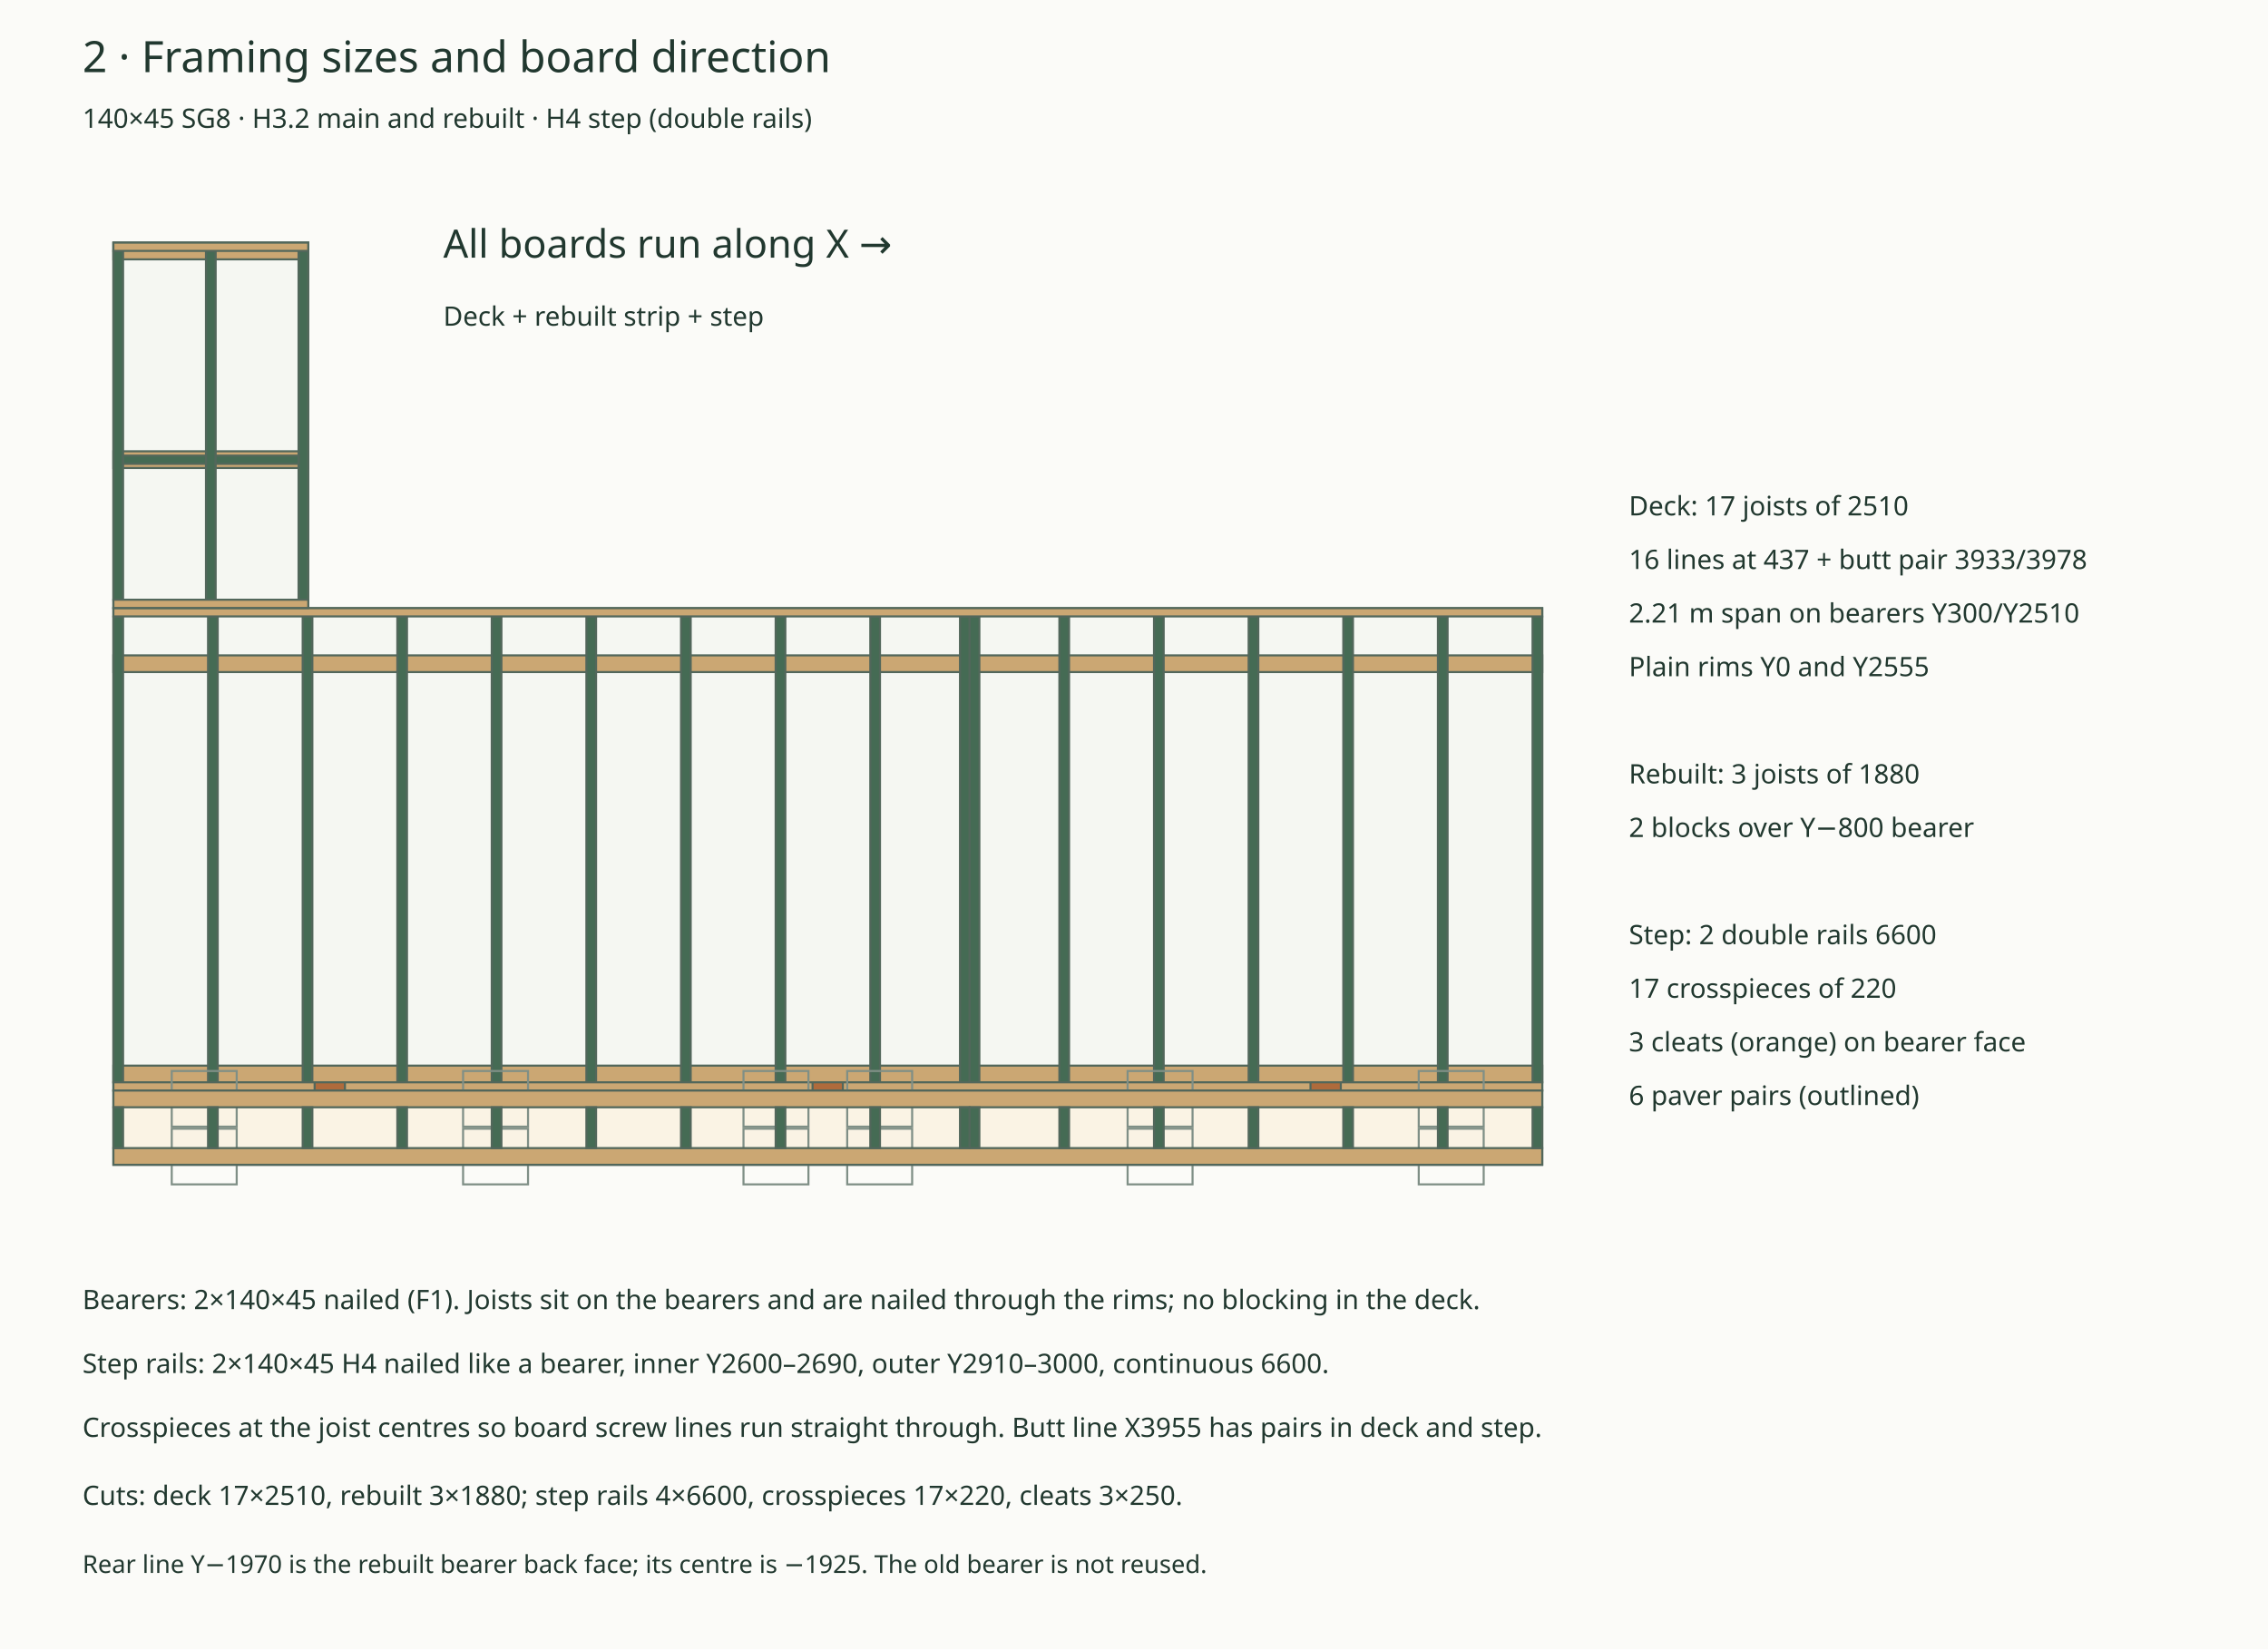
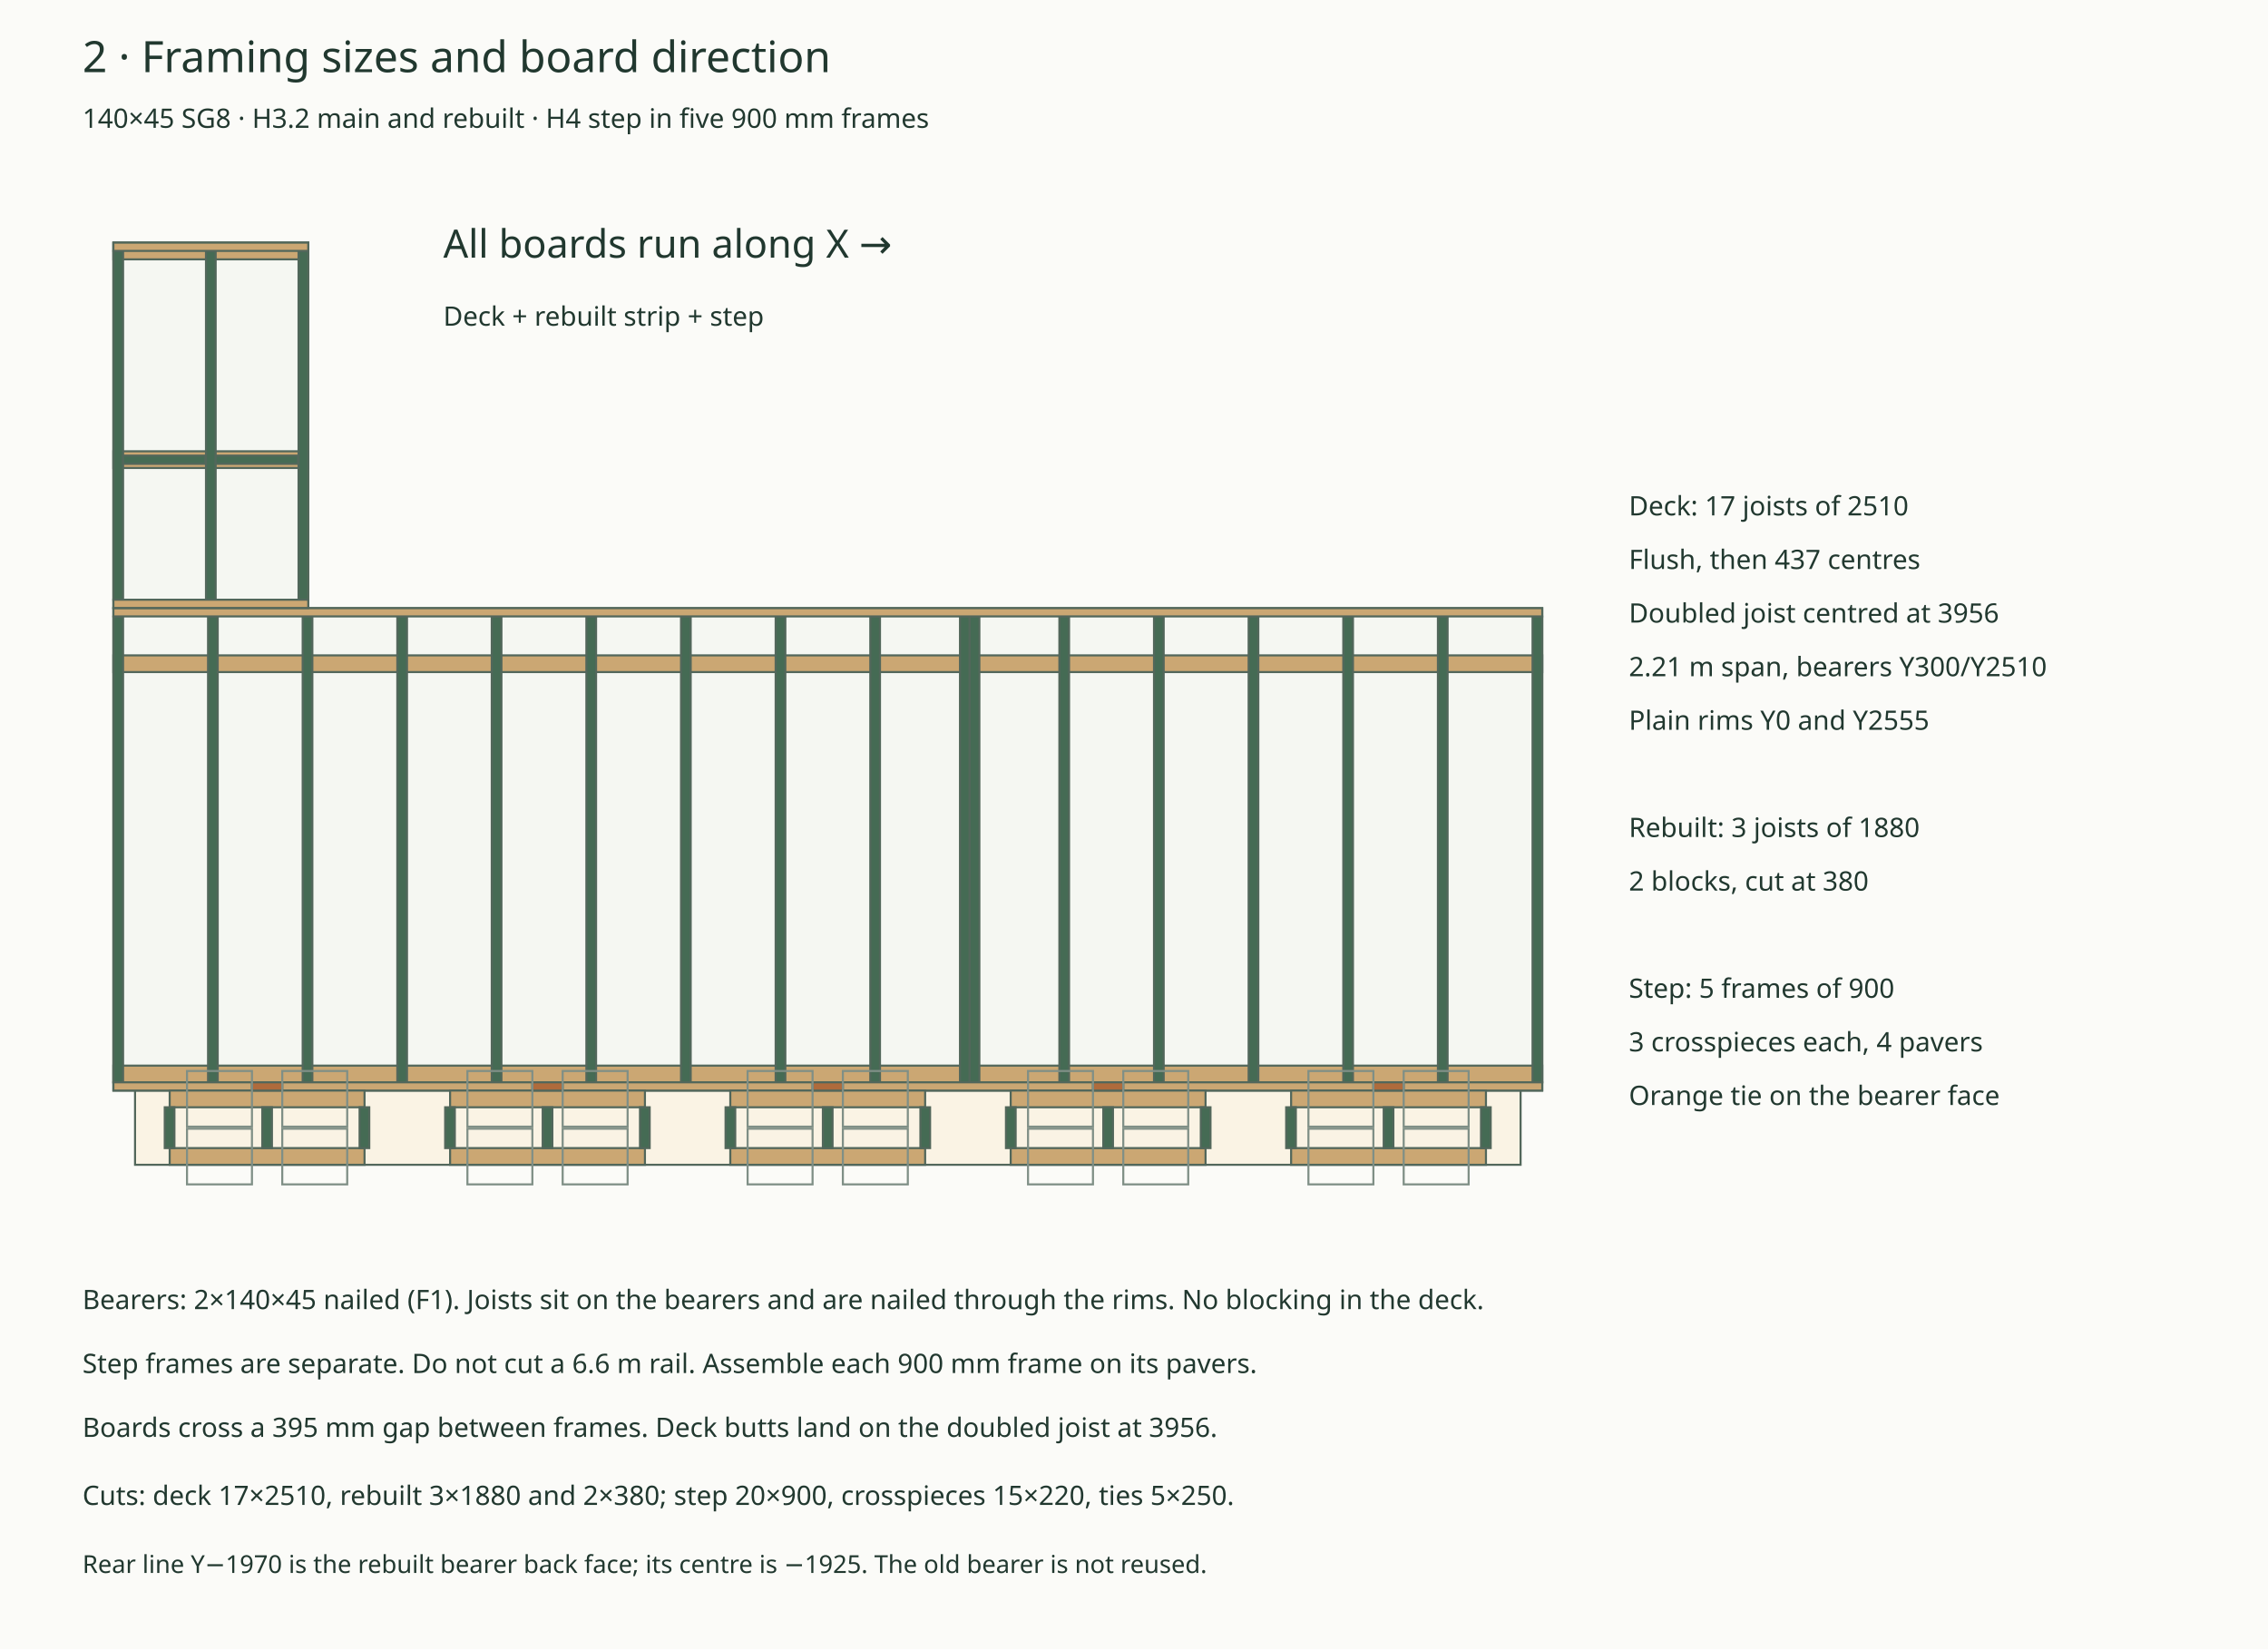
- <svg xmlns="http://www.w3.org/2000/svg" viewBox="0 0 1100 800" role="img" aria-label="Framing plan: seventeen main joists, three rebuilt joists, two blocks, two double H4 step rails on six paver pairs with seventeen crosspieces and three cleats, all boards along X">
+ <svg xmlns="http://www.w3.org/2000/svg" viewBox="0 0 1100 800" role="img" aria-label="Framing plan: seventeen main joists, three rebuilt joists, two blocks, and five short H4 step frames on pavers, all boards along X">
  <style>text{font-family:system-ui,sans-serif;fill:#21382f}line{stroke-width:1.5}</style>
  <rect width="1100" height="800" fill="#fbfbf8" />
  <text x="40.0" y="35.0" font-size="21" text-anchor="start">2 · Framing sizes and board direction</text>
-   <text x="40.0" y="62.0" font-size="13" text-anchor="start">140×45 SG8 · H3.2 main and rebuilt · H4 step (double rails)</text>
+   <text x="40.0" y="62.0" font-size="13" text-anchor="start">140×45 SG8 · H3.2 main and rebuilt · H4 step in five 900 mm frames</text>
  <rect x="55.0" y="295.0" width="693.0" height="234.0" fill="#f5f7f2" stroke="#52675b" />
  <rect x="55.0" y="117.7" width="94.5" height="177.3" fill="#f5f7f2" stroke="#52675b" />
-   <rect x="55.0" y="529.0" width="693.0" height="36.0" fill="#faf3e4" stroke="#52675b" />
+   <rect x="65.5" y="529.0" width="672.0" height="36.0" fill="#faf3e4" stroke="#52675b" />
  <rect x="55.0" y="317.9" width="693.0" height="8.1" fill="#cba773" stroke="#52675b" />
  <rect x="55.0" y="516.9" width="693.0" height="8.1" fill="#cba773" stroke="#52675b" />
  <rect x="55.0" y="117.7" width="94.5" height="8.1" fill="#cba773" stroke="#52675b" />
  <rect x="55.0" y="218.9" width="94.5" height="8.1" fill="#cba773" stroke="#52675b" />
  <rect x="55.0" y="299.1" width="4.7" height="225.9" fill="#456b54" stroke="#52675b" />
  <rect x="100.9" y="299.1" width="4.7" height="225.9" fill="#456b54" stroke="#52675b" />
  <rect x="146.8" y="299.1" width="4.7" height="225.9" fill="#456b54" stroke="#52675b" />
  <rect x="192.7" y="299.1" width="4.7" height="225.9" fill="#456b54" stroke="#52675b" />
  <rect x="238.5" y="299.1" width="4.7" height="225.9" fill="#456b54" stroke="#52675b" />
  <rect x="284.4" y="299.1" width="4.7" height="225.9" fill="#456b54" stroke="#52675b" />
  <rect x="330.3" y="299.1" width="4.7" height="225.9" fill="#456b54" stroke="#52675b" />
  <rect x="376.2" y="299.1" width="4.7" height="225.9" fill="#456b54" stroke="#52675b" />
  <rect x="422.1" y="299.1" width="4.7" height="225.9" fill="#456b54" stroke="#52675b" />
  <rect x="465.6" y="299.1" width="4.7" height="225.9" fill="#456b54" stroke="#52675b" />
  <rect x="470.3" y="299.1" width="4.7" height="225.9" fill="#456b54" stroke="#52675b" />
  <rect x="513.8" y="299.1" width="4.7" height="225.9" fill="#456b54" stroke="#52675b" />
  <rect x="559.7" y="299.1" width="4.7" height="225.9" fill="#456b54" stroke="#52675b" />
  <rect x="605.6" y="299.1" width="4.7" height="225.9" fill="#456b54" stroke="#52675b" />
  <rect x="651.5" y="299.1" width="4.7" height="225.9" fill="#456b54" stroke="#52675b" />
  <rect x="697.4" y="299.1" width="4.7" height="225.9" fill="#456b54" stroke="#52675b" />
  <rect x="743.3" y="299.1" width="4.7" height="225.9" fill="#456b54" stroke="#52675b" />
  <rect x="55.0" y="121.8" width="4.7" height="169.2" fill="#456b54" stroke="#52675b" />
  <rect x="99.9" y="121.8" width="4.7" height="169.2" fill="#456b54" stroke="#52675b" />
  <rect x="144.8" y="121.8" width="4.7" height="169.2" fill="#456b54" stroke="#52675b" />
-   <rect x="59.7" y="221.0" width="40.2" height="4.0" fill="#456b54" stroke="#52675b" />
-   <rect x="104.6" y="221.0" width="40.2" height="4.0" fill="#456b54" stroke="#52675b" />
+   <rect x="59.7" y="221.0" width="39.9" height="4.0" fill="#456b54" stroke="#52675b" />
+   <rect x="104.6" y="221.0" width="39.9" height="4.0" fill="#456b54" stroke="#52675b" />
  <rect x="55.0" y="295.0" width="693.0" height="4.0" fill="#cba773" stroke="#52675b" />
  <rect x="55.0" y="525.0" width="693.0" height="4.0" fill="#cba773" stroke="#52675b" />
  <rect x="55.0" y="117.7" width="94.5" height="4.0" fill="#cba773" stroke="#52675b" />
  <rect x="55.0" y="290.9" width="94.5" height="4.0" fill="#cba773" stroke="#52675b" />
-   <rect x="152.6" y="525.0" width="14.7" height="4.0" fill="#af6b3c" stroke="#52675b" />
+   <rect x="82.3" y="529.0" width="94.5" height="8.1" fill="#cba773" stroke="#52675b" />
+   <rect x="82.3" y="556.9" width="94.5" height="8.1" fill="#cba773" stroke="#52675b" />
+   <rect x="79.9" y="537.1" width="4.7" height="19.8" fill="#456b54" stroke="#52675b" />
+   <rect x="127.2" y="537.1" width="4.7" height="19.8" fill="#456b54" stroke="#52675b" />
+   <rect x="174.4" y="537.1" width="4.7" height="19.8" fill="#456b54" stroke="#52675b" />
+   <rect x="122.2" y="525.0" width="14.7" height="4.0" fill="#af6b3c" stroke="#52675b" />
+   <rect x="90.7" y="519.5" width="31.5" height="27.0" fill="none" stroke="#7f8f86" />
+   <rect x="90.7" y="547.5" width="31.5" height="27.0" fill="none" stroke="#7f8f86" />
+   <rect x="136.9" y="519.5" width="31.5" height="27.0" fill="none" stroke="#7f8f86" />
+   <rect x="136.9" y="547.5" width="31.5" height="27.0" fill="none" stroke="#7f8f86" />
+   <rect x="218.3" y="529.0" width="94.5" height="8.1" fill="#cba773" stroke="#52675b" />
+   <rect x="218.3" y="556.9" width="94.5" height="8.1" fill="#cba773" stroke="#52675b" />
+   <rect x="215.9" y="537.1" width="4.7" height="19.8" fill="#456b54" stroke="#52675b" />
+   <rect x="263.2" y="537.1" width="4.7" height="19.8" fill="#456b54" stroke="#52675b" />
+   <rect x="310.4" y="537.1" width="4.7" height="19.8" fill="#456b54" stroke="#52675b" />
+   <rect x="258.2" y="525.0" width="14.7" height="4.0" fill="#af6b3c" stroke="#52675b" />
+   <rect x="226.7" y="519.5" width="31.5" height="27.0" fill="none" stroke="#7f8f86" />
+   <rect x="226.7" y="547.5" width="31.5" height="27.0" fill="none" stroke="#7f8f86" />
+   <rect x="272.9" y="519.5" width="31.5" height="27.0" fill="none" stroke="#7f8f86" />
+   <rect x="272.9" y="547.5" width="31.5" height="27.0" fill="none" stroke="#7f8f86" />
+   <rect x="354.2" y="529.0" width="94.5" height="8.1" fill="#cba773" stroke="#52675b" />
+   <rect x="354.2" y="556.9" width="94.5" height="8.1" fill="#cba773" stroke="#52675b" />
+   <rect x="351.9" y="537.1" width="4.7" height="19.8" fill="#456b54" stroke="#52675b" />
+   <rect x="399.1" y="537.1" width="4.7" height="19.8" fill="#456b54" stroke="#52675b" />
+   <rect x="446.4" y="537.1" width="4.7" height="19.8" fill="#456b54" stroke="#52675b" />
  <rect x="394.1" y="525.0" width="14.7" height="4.0" fill="#af6b3c" stroke="#52675b" />
-   <rect x="635.6" y="525.0" width="14.7" height="4.0" fill="#af6b3c" stroke="#52675b" />
-   <rect x="83.3" y="519.5" width="31.5" height="27.0" fill="none" stroke="#7f8f86" />
-   <rect x="83.3" y="547.5" width="31.5" height="27.0" fill="none" stroke="#7f8f86" />
-   <rect x="224.6" y="519.5" width="31.5" height="27.0" fill="none" stroke="#7f8f86" />
-   <rect x="224.6" y="547.5" width="31.5" height="27.0" fill="none" stroke="#7f8f86" />
-   <rect x="360.6" y="519.5" width="31.5" height="27.0" fill="none" stroke="#7f8f86" />
-   <rect x="360.6" y="547.5" width="31.5" height="27.0" fill="none" stroke="#7f8f86" />
-   <rect x="410.9" y="519.5" width="31.5" height="27.0" fill="none" stroke="#7f8f86" />
-   <rect x="410.9" y="547.5" width="31.5" height="27.0" fill="none" stroke="#7f8f86" />
-   <rect x="546.9" y="519.5" width="31.5" height="27.0" fill="none" stroke="#7f8f86" />
-   <rect x="546.9" y="547.5" width="31.5" height="27.0" fill="none" stroke="#7f8f86" />
-   <rect x="688.1" y="519.5" width="31.5" height="27.0" fill="none" stroke="#7f8f86" />
-   <rect x="688.1" y="547.5" width="31.5" height="27.0" fill="none" stroke="#7f8f86" />
-   <rect x="55.0" y="529.0" width="693.0" height="8.1" fill="#cba773" stroke="#52675b" />
-   <rect x="55.0" y="556.9" width="693.0" height="8.1" fill="#cba773" stroke="#52675b" />
-   <rect x="55.0" y="537.1" width="4.7" height="19.8" fill="#456b54" stroke="#52675b" />
-   <rect x="100.9" y="537.1" width="4.7" height="19.8" fill="#456b54" stroke="#52675b" />
-   <rect x="146.8" y="537.1" width="4.7" height="19.8" fill="#456b54" stroke="#52675b" />
-   <rect x="192.7" y="537.1" width="4.7" height="19.8" fill="#456b54" stroke="#52675b" />
-   <rect x="238.5" y="537.1" width="4.7" height="19.8" fill="#456b54" stroke="#52675b" />
-   <rect x="284.4" y="537.1" width="4.7" height="19.8" fill="#456b54" stroke="#52675b" />
-   <rect x="330.3" y="537.1" width="4.7" height="19.8" fill="#456b54" stroke="#52675b" />
-   <rect x="376.2" y="537.1" width="4.7" height="19.8" fill="#456b54" stroke="#52675b" />
-   <rect x="422.1" y="537.1" width="4.7" height="19.8" fill="#456b54" stroke="#52675b" />
-   <rect x="465.6" y="537.1" width="4.7" height="19.8" fill="#456b54" stroke="#52675b" />
-   <rect x="470.3" y="537.1" width="4.7" height="19.8" fill="#456b54" stroke="#52675b" />
-   <rect x="513.8" y="537.1" width="4.7" height="19.8" fill="#456b54" stroke="#52675b" />
-   <rect x="559.7" y="537.1" width="4.7" height="19.8" fill="#456b54" stroke="#52675b" />
-   <rect x="605.6" y="537.1" width="4.7" height="19.8" fill="#456b54" stroke="#52675b" />
-   <rect x="651.5" y="537.1" width="4.7" height="19.8" fill="#456b54" stroke="#52675b" />
-   <rect x="697.4" y="537.1" width="4.7" height="19.8" fill="#456b54" stroke="#52675b" />
-   <rect x="743.3" y="537.1" width="4.7" height="19.8" fill="#456b54" stroke="#52675b" />
+   <rect x="362.6" y="519.5" width="31.5" height="27.0" fill="none" stroke="#7f8f86" />
+   <rect x="362.6" y="547.5" width="31.5" height="27.0" fill="none" stroke="#7f8f86" />
+   <rect x="408.8" y="519.5" width="31.5" height="27.0" fill="none" stroke="#7f8f86" />
+   <rect x="408.8" y="547.5" width="31.5" height="27.0" fill="none" stroke="#7f8f86" />
+   <rect x="490.2" y="529.0" width="94.5" height="8.1" fill="#cba773" stroke="#52675b" />
+   <rect x="490.2" y="556.9" width="94.5" height="8.1" fill="#cba773" stroke="#52675b" />
+   <rect x="487.9" y="537.1" width="4.7" height="19.8" fill="#456b54" stroke="#52675b" />
+   <rect x="535.1" y="537.1" width="4.7" height="19.8" fill="#456b54" stroke="#52675b" />
+   <rect x="582.4" y="537.1" width="4.7" height="19.8" fill="#456b54" stroke="#52675b" />
+   <rect x="530.1" y="525.0" width="14.7" height="4.0" fill="#af6b3c" stroke="#52675b" />
+   <rect x="498.6" y="519.5" width="31.5" height="27.0" fill="none" stroke="#7f8f86" />
+   <rect x="498.6" y="547.5" width="31.5" height="27.0" fill="none" stroke="#7f8f86" />
+   <rect x="544.8" y="519.5" width="31.5" height="27.0" fill="none" stroke="#7f8f86" />
+   <rect x="544.8" y="547.5" width="31.5" height="27.0" fill="none" stroke="#7f8f86" />
+   <rect x="626.2" y="529.0" width="94.5" height="8.1" fill="#cba773" stroke="#52675b" />
+   <rect x="626.2" y="556.9" width="94.5" height="8.1" fill="#cba773" stroke="#52675b" />
+   <rect x="623.8" y="537.1" width="4.7" height="19.8" fill="#456b54" stroke="#52675b" />
+   <rect x="671.1" y="537.1" width="4.7" height="19.8" fill="#456b54" stroke="#52675b" />
+   <rect x="718.3" y="537.1" width="4.7" height="19.8" fill="#456b54" stroke="#52675b" />
+   <rect x="666.1" y="525.0" width="14.7" height="4.0" fill="#af6b3c" stroke="#52675b" />
+   <rect x="634.6" y="519.5" width="31.5" height="27.0" fill="none" stroke="#7f8f86" />
+   <rect x="634.6" y="547.5" width="31.5" height="27.0" fill="none" stroke="#7f8f86" />
+   <rect x="680.8" y="519.5" width="31.5" height="27.0" fill="none" stroke="#7f8f86" />
+   <rect x="680.8" y="547.5" width="31.5" height="27.0" fill="none" stroke="#7f8f86" />
  <text x="215.0" y="125.0" font-size="19" text-anchor="start">All boards run along X →</text>
  <text x="215.0" y="158.0" font-size="13" text-anchor="start">Deck + rebuilt strip + step</text>
  <text x="790.0" y="250.0" font-size="13" text-anchor="start">Deck: 17 joists of 2510</text>
-   <text x="790.0" y="276.0" font-size="13" text-anchor="start">16 lines at 437 + butt pair 3933/3978</text>
-   <text x="790.0" y="302.0" font-size="13" text-anchor="start">2.21 m span on bearers Y300/Y2510</text>
-   <text x="790.0" y="328.0" font-size="13" text-anchor="start">Plain rims Y0 and Y2555</text>
-   <text x="790.0" y="354.0" font-size="13" text-anchor="start" />
-   <text x="790.0" y="380.0" font-size="13" text-anchor="start">Rebuilt: 3 joists of 1880</text>
-   <text x="790.0" y="406.0" font-size="13" text-anchor="start">2 blocks over Y−800 bearer</text>
-   <text x="790.0" y="432.0" font-size="13" text-anchor="start" />
-   <text x="790.0" y="458.0" font-size="13" text-anchor="start">Step: 2 double rails 6600</text>
-   <text x="790.0" y="484.0" font-size="13" text-anchor="start">17 crosspieces of 220</text>
-   <text x="790.0" y="510.0" font-size="13" text-anchor="start">3 cleats (orange) on bearer face</text>
-   <text x="790.0" y="536.0" font-size="13" text-anchor="start">6 paver pairs (outlined)</text>
-   <text x="40.0" y="635.0" font-size="13" text-anchor="start">Bearers: 2×140×45 nailed (F1). Joists sit on the bearers and are nailed through the rims; no blocking in the deck.</text>
-   <text x="40.0" y="666.0" font-size="13" text-anchor="start">Step rails: 2×140×45 H4 nailed like a bearer, inner Y2600–2690, outer Y2910–3000, continuous 6600.</text>
-   <text x="40.0" y="697.0" font-size="13" text-anchor="start">Crosspieces at the joist centres so board screw lines run straight through. Butt line X3955 has pairs in deck and step.</text>
-   <text x="40.0" y="730.0" font-size="13" text-anchor="start">Cuts: deck 17×2510, rebuilt 3×1880; step rails 4×6600, crosspieces 17×220, cleats 3×250.</text>
+   <text x="790.0" y="276.0" font-size="13" text-anchor="start">Flush, then 437 centres</text>
+   <text x="790.0" y="302.0" font-size="13" text-anchor="start">Doubled joist centred at 3956</text>
+   <text x="790.0" y="328.0" font-size="13" text-anchor="start">2.21 m span, bearers Y300/Y2510</text>
+   <text x="790.0" y="354.0" font-size="13" text-anchor="start">Plain rims Y0 and Y2555</text>
+   <text x="790.0" y="380.0" font-size="13" text-anchor="start" />
+   <text x="790.0" y="406.0" font-size="13" text-anchor="start">Rebuilt: 3 joists of 1880</text>
+   <text x="790.0" y="432.0" font-size="13" text-anchor="start">2 blocks, cut at 380</text>
+   <text x="790.0" y="458.0" font-size="13" text-anchor="start" />
+   <text x="790.0" y="484.0" font-size="13" text-anchor="start">Step: 5 frames of 900</text>
+   <text x="790.0" y="510.0" font-size="13" text-anchor="start">3 crosspieces each, 4 pavers</text>
+   <text x="790.0" y="536.0" font-size="13" text-anchor="start">Orange tie on the bearer face</text>
+   <text x="40.0" y="635.0" font-size="13" text-anchor="start">Bearers: 2×140×45 nailed (F1). Joists sit on the bearers and are nailed through the rims. No blocking in the deck.</text>
+   <text x="40.0" y="666.0" font-size="13" text-anchor="start">Step frames are separate. Do not cut a 6.6 m rail. Assemble each 900 mm frame on its pavers.</text>
+   <text x="40.0" y="697.0" font-size="13" text-anchor="start">Boards cross a 395 mm gap between frames. Deck butts land on the doubled joist at 3956.</text>
+   <text x="40.0" y="730.0" font-size="13" text-anchor="start">Cuts: deck 17×2510, rebuilt 3×1880 and 2×380; step 20×900, crosspieces 15×220, ties 5×250.</text>
  <text x="40.0" y="763.0" font-size="12" text-anchor="start">Rear line Y−1970 is the rebuilt bearer back face; its centre is −1925. The old bearer is not reused.</text>
</svg>
